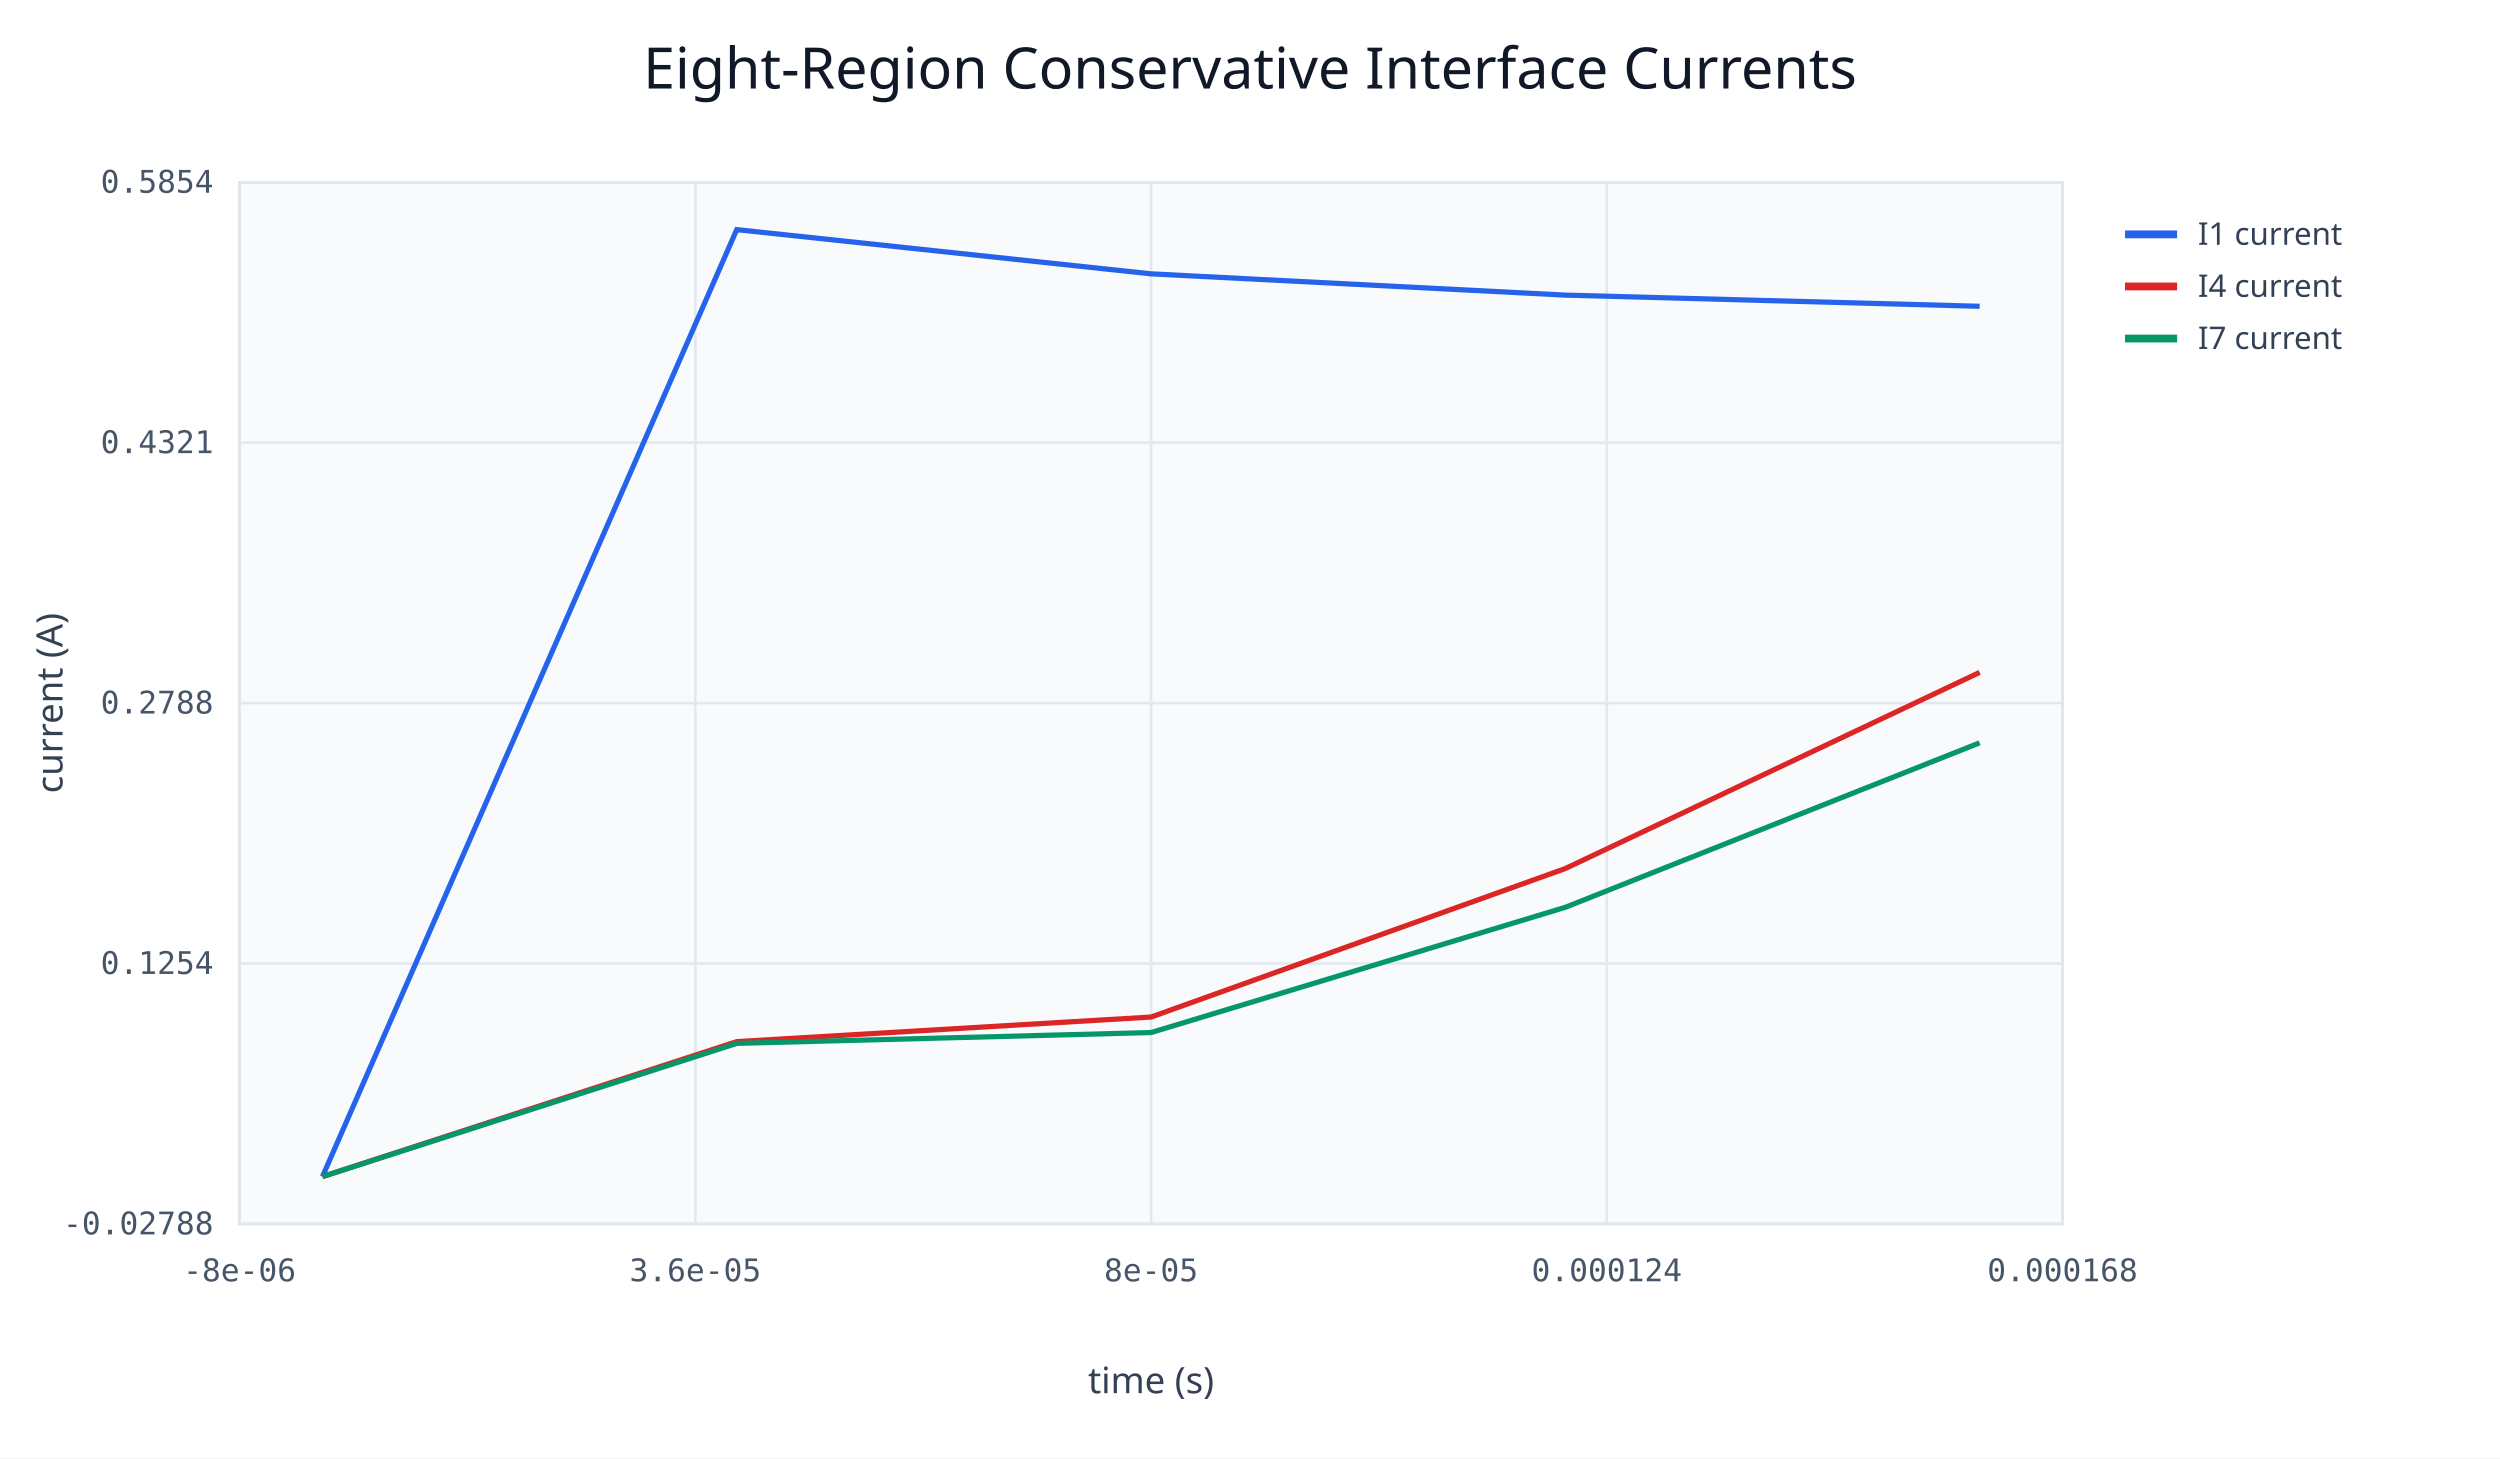
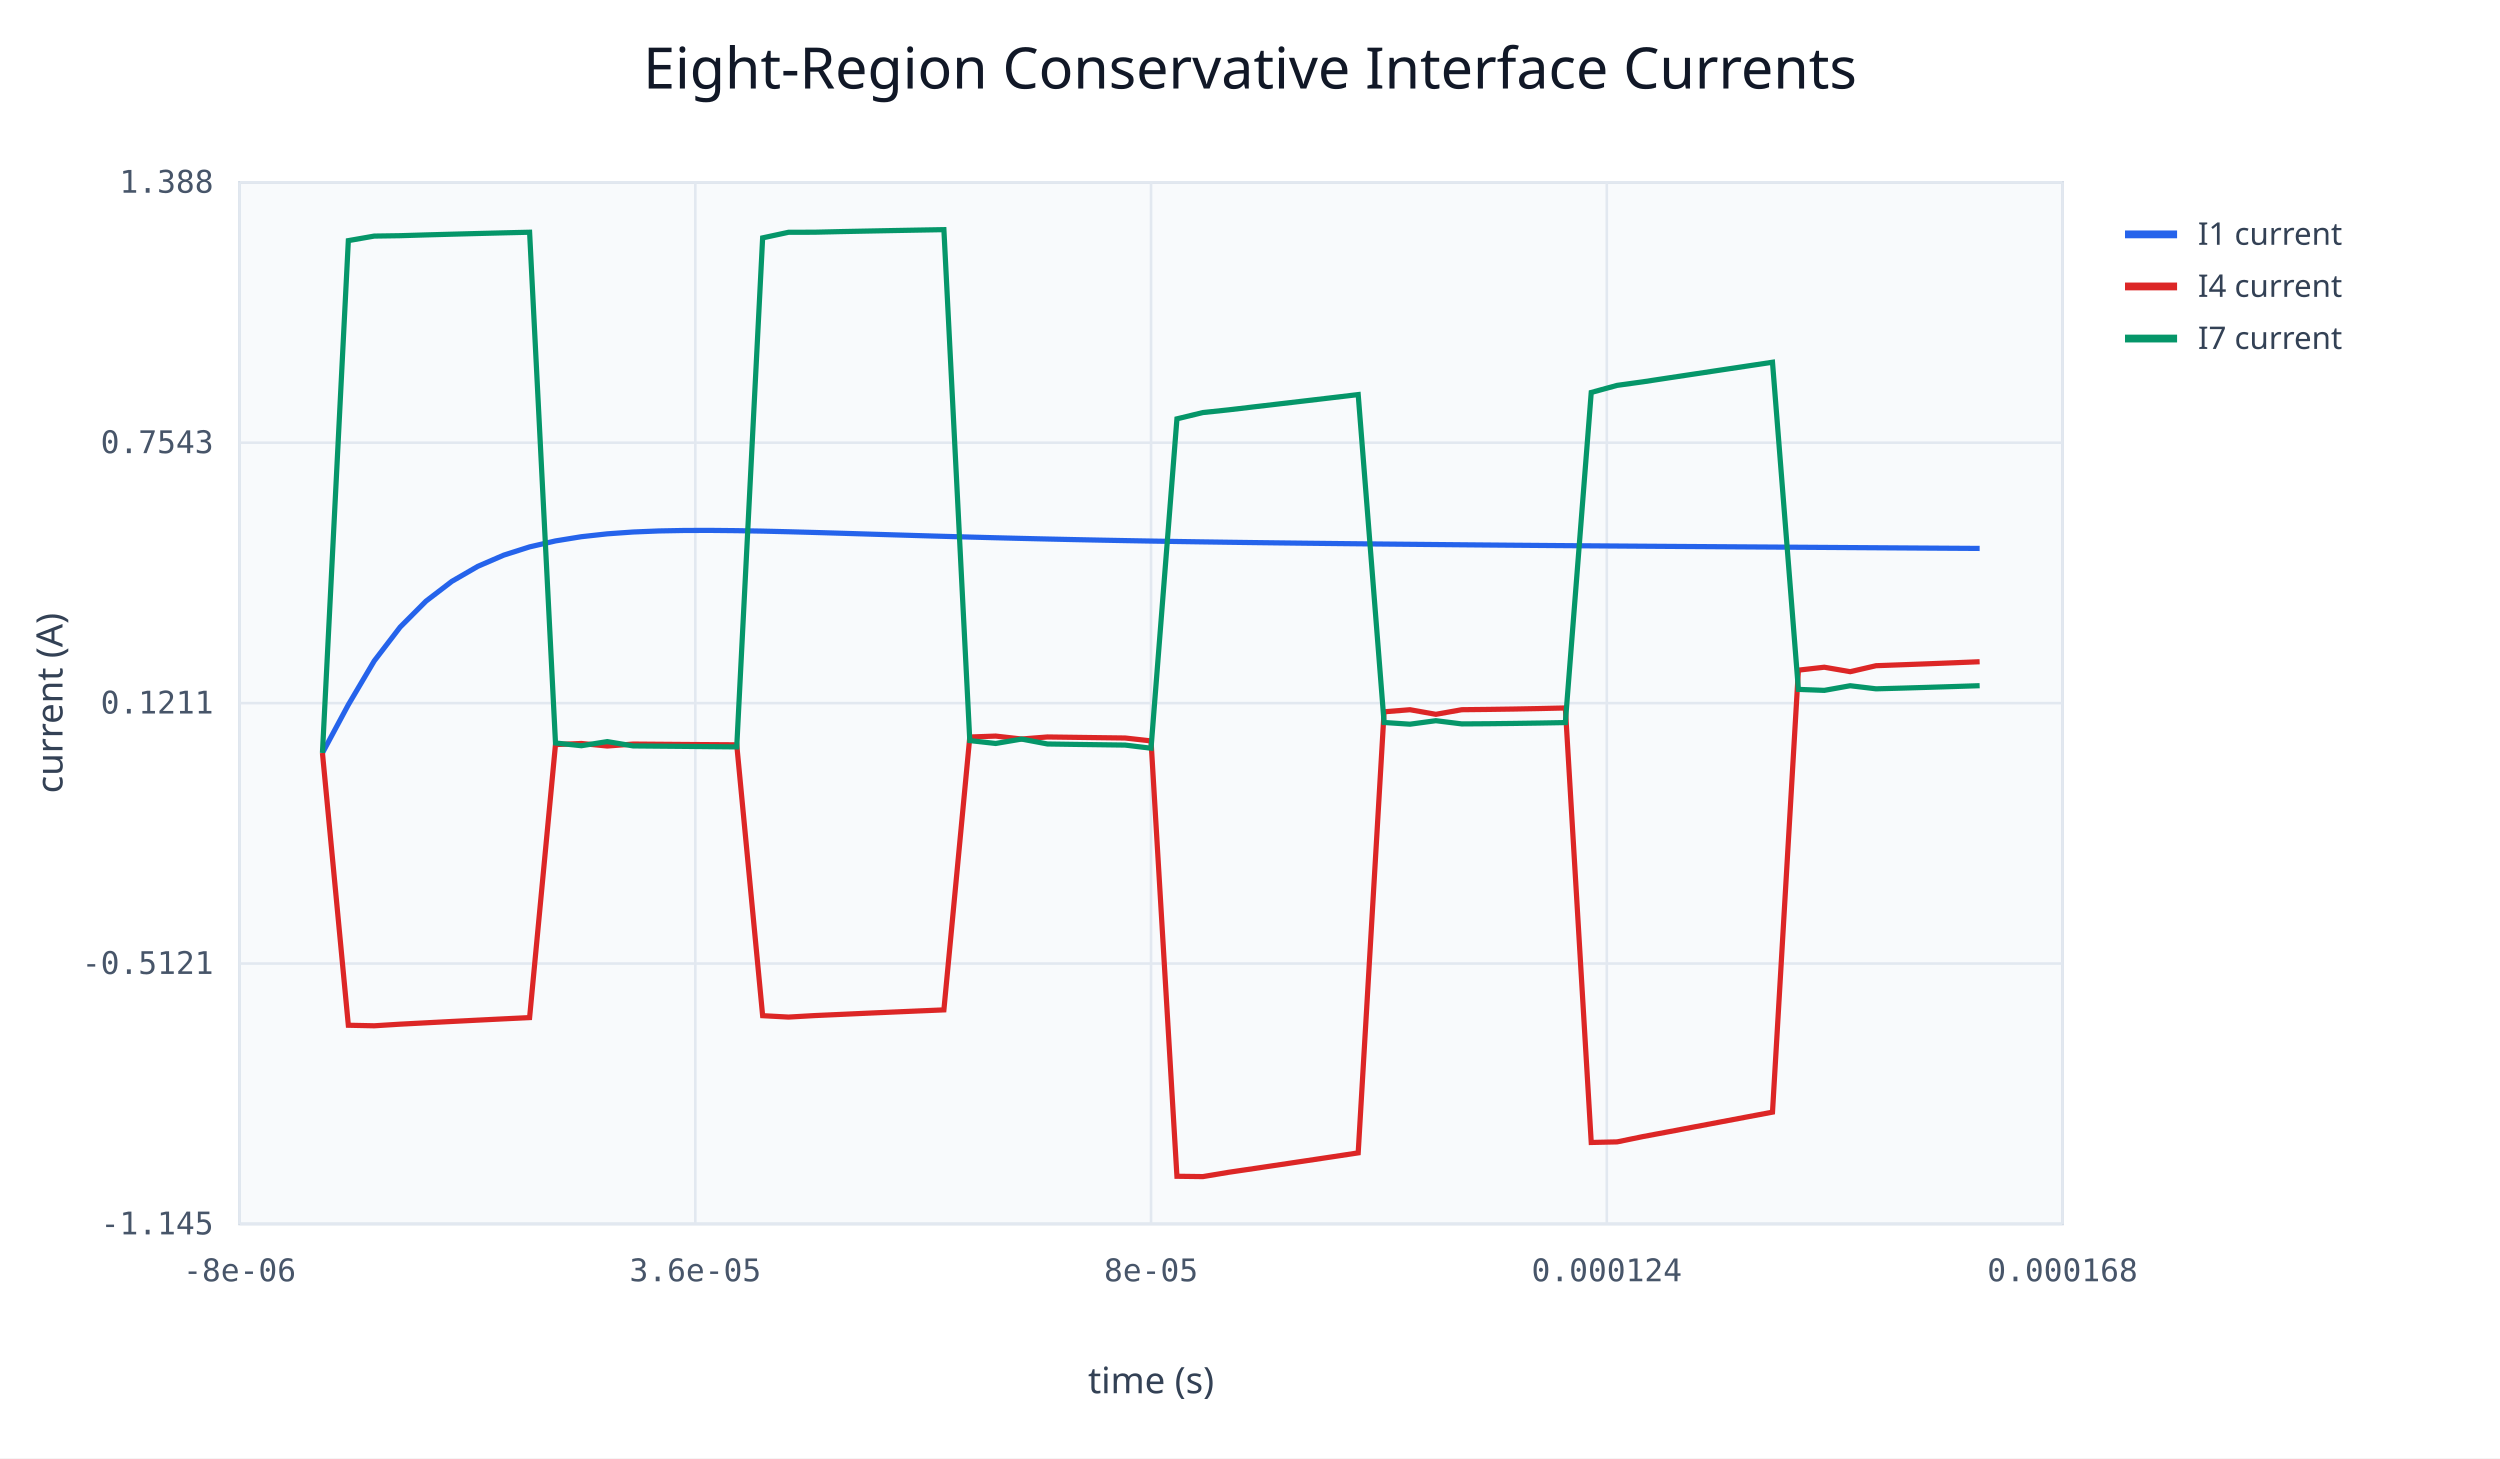
<svg xmlns="http://www.w3.org/2000/svg" width="960" height="560" viewBox="0 0 960 560">
  <rect width="960" height="560" fill="#ffffff" />
  <text x="480" y="34" text-anchor="middle" font-family="sans-serif" font-size="22" fill="#111827">Eight-Region Conservative Interface Currents</text>
  <rect x="92.0" y="70.0" width="700.0" height="400.0" fill="#f8fafc" stroke="#cbd5e1" />
  <line x1="92.0" y1="70.0" x2="792.0" y2="70.0" stroke="#e2e8f0" />
-   <text x="82.0" y="74.0" text-anchor="end" font-family="monospace" font-size="12" fill="#475569">0.5854</text>
+   <text x="82.0" y="74.0" text-anchor="end" font-family="monospace" font-size="12" fill="#475569">1.388</text>
  <line x1="92.0" y1="170.0" x2="792.0" y2="170.0" stroke="#e2e8f0" />
-   <text x="82.0" y="174.0" text-anchor="end" font-family="monospace" font-size="12" fill="#475569">0.4321</text>
+   <text x="82.0" y="174.0" text-anchor="end" font-family="monospace" font-size="12" fill="#475569">0.7543</text>
  <line x1="92.0" y1="270.0" x2="792.0" y2="270.0" stroke="#e2e8f0" />
-   <text x="82.0" y="274.0" text-anchor="end" font-family="monospace" font-size="12" fill="#475569">0.2788</text>
+   <text x="82.0" y="274.0" text-anchor="end" font-family="monospace" font-size="12" fill="#475569">0.1211</text>
  <line x1="92.0" y1="370.0" x2="792.0" y2="370.0" stroke="#e2e8f0" />
-   <text x="82.0" y="374.0" text-anchor="end" font-family="monospace" font-size="12" fill="#475569">0.1254</text>
+   <text x="82.0" y="374.0" text-anchor="end" font-family="monospace" font-size="12" fill="#475569">-0.5121</text>
  <line x1="92.0" y1="470.0" x2="792.0" y2="470.0" stroke="#e2e8f0" />
-   <text x="82.0" y="474.0" text-anchor="end" font-family="monospace" font-size="12" fill="#475569">-0.02788</text>
+   <text x="82.0" y="474.0" text-anchor="end" font-family="monospace" font-size="12" fill="#475569">-1.145</text>
  <line x1="92.0" y1="70.0" x2="92.0" y2="470.0" stroke="#e2e8f0" />
  <text x="92.0" y="492.0" text-anchor="middle" font-family="monospace" font-size="12" fill="#475569">-8e-06</text>
  <line x1="267.0" y1="70.0" x2="267.0" y2="470.0" stroke="#e2e8f0" />
  <text x="267.0" y="492.0" text-anchor="middle" font-family="monospace" font-size="12" fill="#475569">3.6e-05</text>
  <line x1="442.0" y1="70.0" x2="442.0" y2="470.0" stroke="#e2e8f0" />
  <text x="442.0" y="492.0" text-anchor="middle" font-family="monospace" font-size="12" fill="#475569">8e-05</text>
  <line x1="617.0" y1="70.0" x2="617.0" y2="470.0" stroke="#e2e8f0" />
  <text x="617.0" y="492.0" text-anchor="middle" font-family="monospace" font-size="12" fill="#475569">0.000124</text>
  <line x1="792.0" y1="70.0" x2="792.0" y2="470.0" stroke="#e2e8f0" />
  <text x="792.0" y="492.0" text-anchor="middle" font-family="monospace" font-size="12" fill="#475569">0.000168</text>
-   <polyline points="123.818,451.818 282.909,88.182 442.000,105.156 601.091,113.327 760.182,117.618" fill="none" stroke="#2563eb" stroke-width="2" />
-   <polyline points="123.818,451.818 282.909,399.975 442.000,390.542 601.091,333.512 760.182,258.197" fill="none" stroke="#dc2626" stroke-width="2" />
-   <polyline points="123.818,451.818 282.909,400.655 442.000,396.496 601.091,348.400 760.182,285.242" fill="none" stroke="#059669" stroke-width="2" />
+   <polyline points="123.818,289.131 133.761,270.615 143.705,253.795 153.648,240.806 163.591,230.831 173.534,223.225 183.477,217.476 193.420,213.177 203.364,210.007 213.307,207.712 223.250,206.094 233.193,204.994 243.136,204.288 253.080,203.881 263.023,203.696 272.966,203.675 282.909,203.773 292.852,203.954 302.795,204.191 312.739,204.464 322.682,204.758 332.625,205.062 342.568,205.366 352.511,205.665 362.455,205.955 372.398,206.233 382.341,206.497 392.284,206.746 402.227,206.980 412.170,207.199 422.114,207.403 432.057,207.593 442.000,207.769 451.943,207.933 461.886,208.084 471.830,208.226 481.773,208.357 491.716,208.481 501.659,208.598 511.602,208.708 521.545,208.813 531.489,208.915 541.432,209.012 551.375,209.106 561.318,209.197 571.261,209.284 581.205,209.369 591.148,209.450 601.091,209.528 611.034,209.603 620.977,209.675 630.920,209.745 640.864,209.813 650.807,209.879 660.750,209.945 670.693,210.010 680.636,210.075 690.580,210.141 700.523,210.207 710.466,210.273 720.409,210.339 730.352,210.405 740.295,210.471 750.239,210.535 760.182,210.599" fill="none" stroke="#2563eb" stroke-width="2" />
+   <polyline points="123.818,289.131 133.761,393.692 143.705,393.904 153.648,393.282 163.591,392.760 173.534,392.240 183.477,391.734 193.420,391.239 203.364,390.756 213.307,285.917 223.250,285.495 233.193,286.472 243.136,285.719 253.080,285.799 263.023,285.877 272.966,285.945 282.909,286.014 292.852,390.021 302.795,390.560 312.739,389.985 322.682,389.536 332.625,389.084 342.568,388.645 352.511,388.215 362.455,387.795 372.398,283.017 382.341,282.655 392.284,283.781 402.227,282.994 412.170,283.130 422.114,283.266 432.057,283.398 442.000,284.509 451.943,451.684 461.886,451.818 471.830,450.153 481.773,448.684 491.716,447.199 501.659,445.711 511.602,444.214 521.545,442.705 531.489,273.330 541.432,272.533 551.375,274.297 561.318,272.529 571.261,272.418 581.205,272.273 591.148,272.085 601.091,271.858 611.034,438.707 620.977,438.482 630.920,436.437 640.864,434.574 650.807,432.692 660.750,430.812 670.693,428.933 680.636,427.058 690.580,257.334 700.523,256.212 710.466,257.926 720.409,255.631 730.352,255.267 740.295,254.896 750.239,254.508 760.182,254.104" fill="none" stroke="#dc2626" stroke-width="2" />
+   <polyline points="123.818,289.131 133.761,92.400 143.705,90.656 153.648,90.506 163.591,90.204 173.534,89.931 183.477,89.667 193.420,89.414 203.364,89.173 213.307,285.308 223.250,286.356 233.193,284.774 243.136,286.430 253.080,286.522 263.023,286.612 272.966,286.714 282.909,286.810 292.852,91.339 302.795,89.198 312.739,89.171 322.682,88.938 332.625,88.736 342.568,88.542 352.511,88.357 362.455,88.182 372.398,284.383 382.341,285.494 392.284,283.802 402.227,285.687 412.170,285.838 422.114,285.977 432.057,286.113 442.000,287.319 451.943,160.837 461.886,158.423 471.830,157.375 481.773,156.198 491.716,155.038 501.659,153.873 511.602,152.701 521.545,151.518 531.489,277.431 541.432,278.090 551.375,276.748 561.318,277.980 571.261,277.912 581.205,277.799 591.148,277.651 601.091,277.469 611.034,150.704 620.977,147.983 630.920,146.608 640.864,145.094 650.807,143.593 660.750,142.092 670.693,140.594 680.636,139.099 690.580,264.721 700.523,265.106 710.466,263.322 720.409,264.511 730.352,264.237 740.295,263.939 750.239,263.629 760.182,263.306" fill="none" stroke="#059669" stroke-width="2" />
  <text x="442.0" y="535" text-anchor="middle" font-family="sans-serif" font-size="14" fill="#334155">time (s)</text>
  <text x="24" y="270.0" text-anchor="middle" transform="rotate(-90 24 270.0)" font-family="sans-serif" font-size="14" fill="#334155">current (A)</text>
  <line x1="816.0" y1="90.0" x2="836.0" y2="90.0" stroke="#2563eb" stroke-width="3" />
  <text x="844.0" y="94.0" font-family="sans-serif" font-size="12" fill="#334155">I1 current</text>
  <line x1="816.0" y1="110.0" x2="836.0" y2="110.0" stroke="#dc2626" stroke-width="3" />
  <text x="844.0" y="114.0" font-family="sans-serif" font-size="12" fill="#334155">I4 current</text>
  <line x1="816.0" y1="130.0" x2="836.0" y2="130.0" stroke="#059669" stroke-width="3" />
  <text x="844.0" y="134.0" font-family="sans-serif" font-size="12" fill="#334155">I7 current</text>
</svg>
